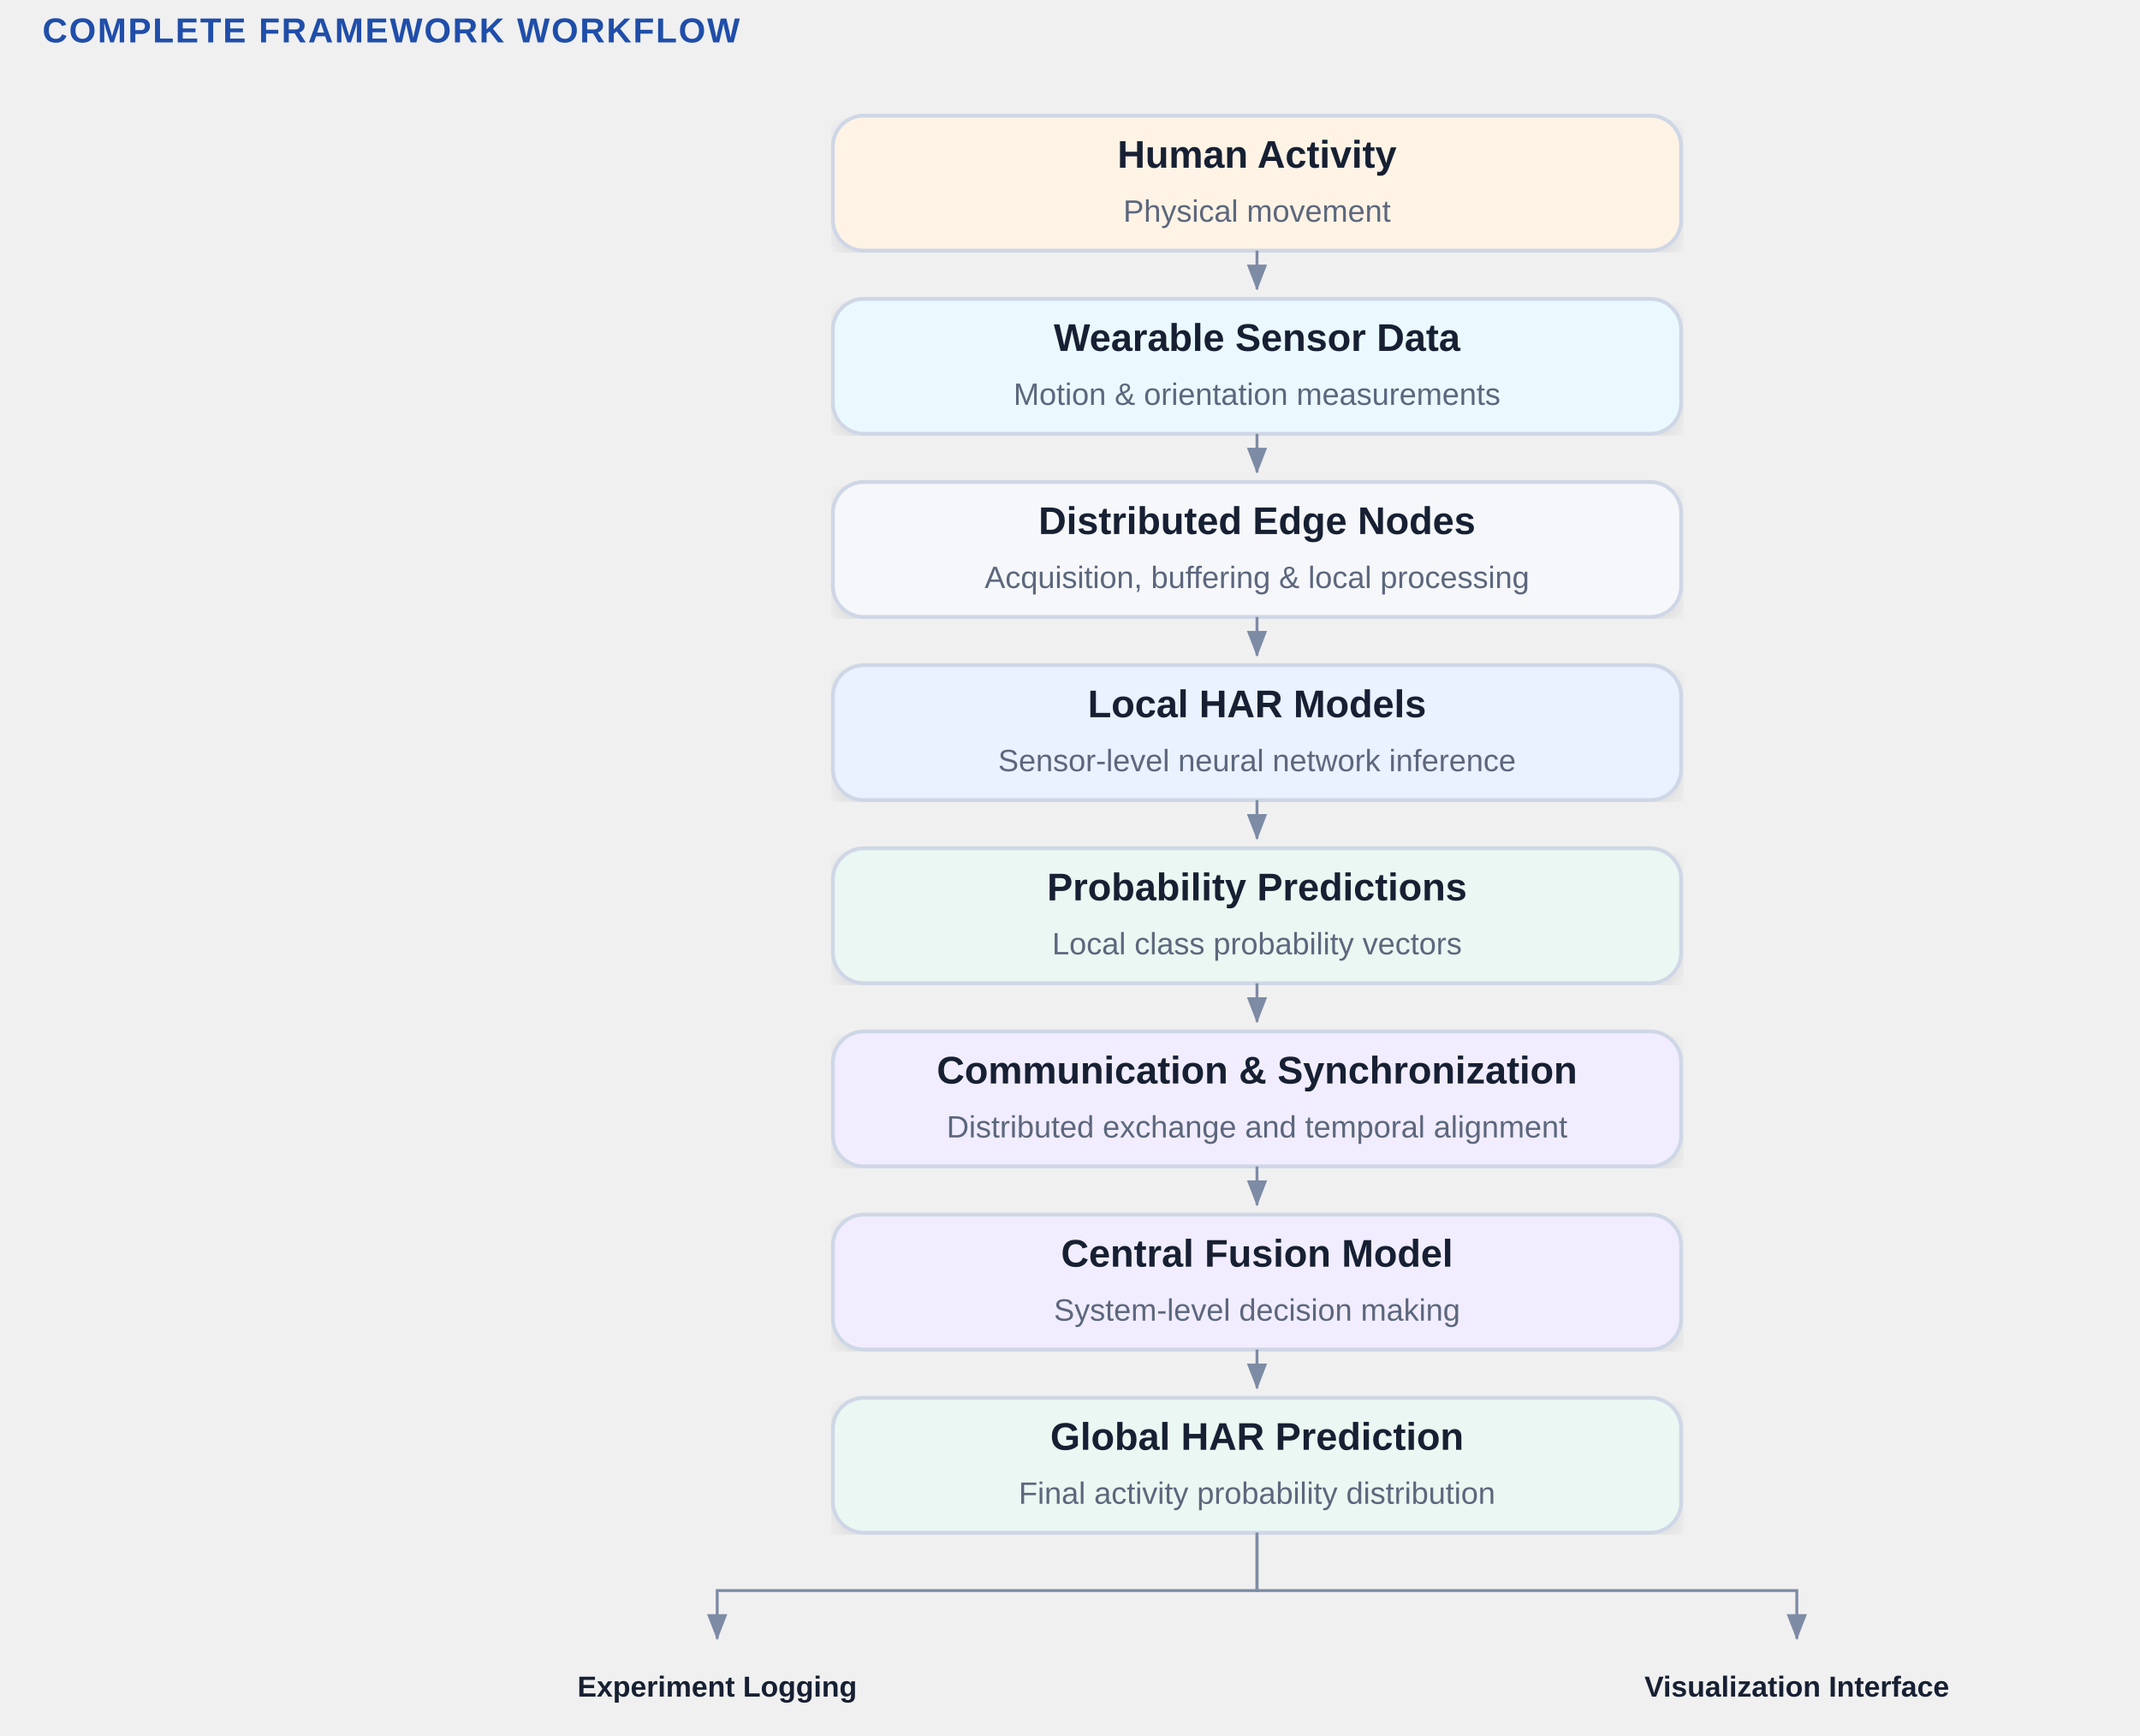
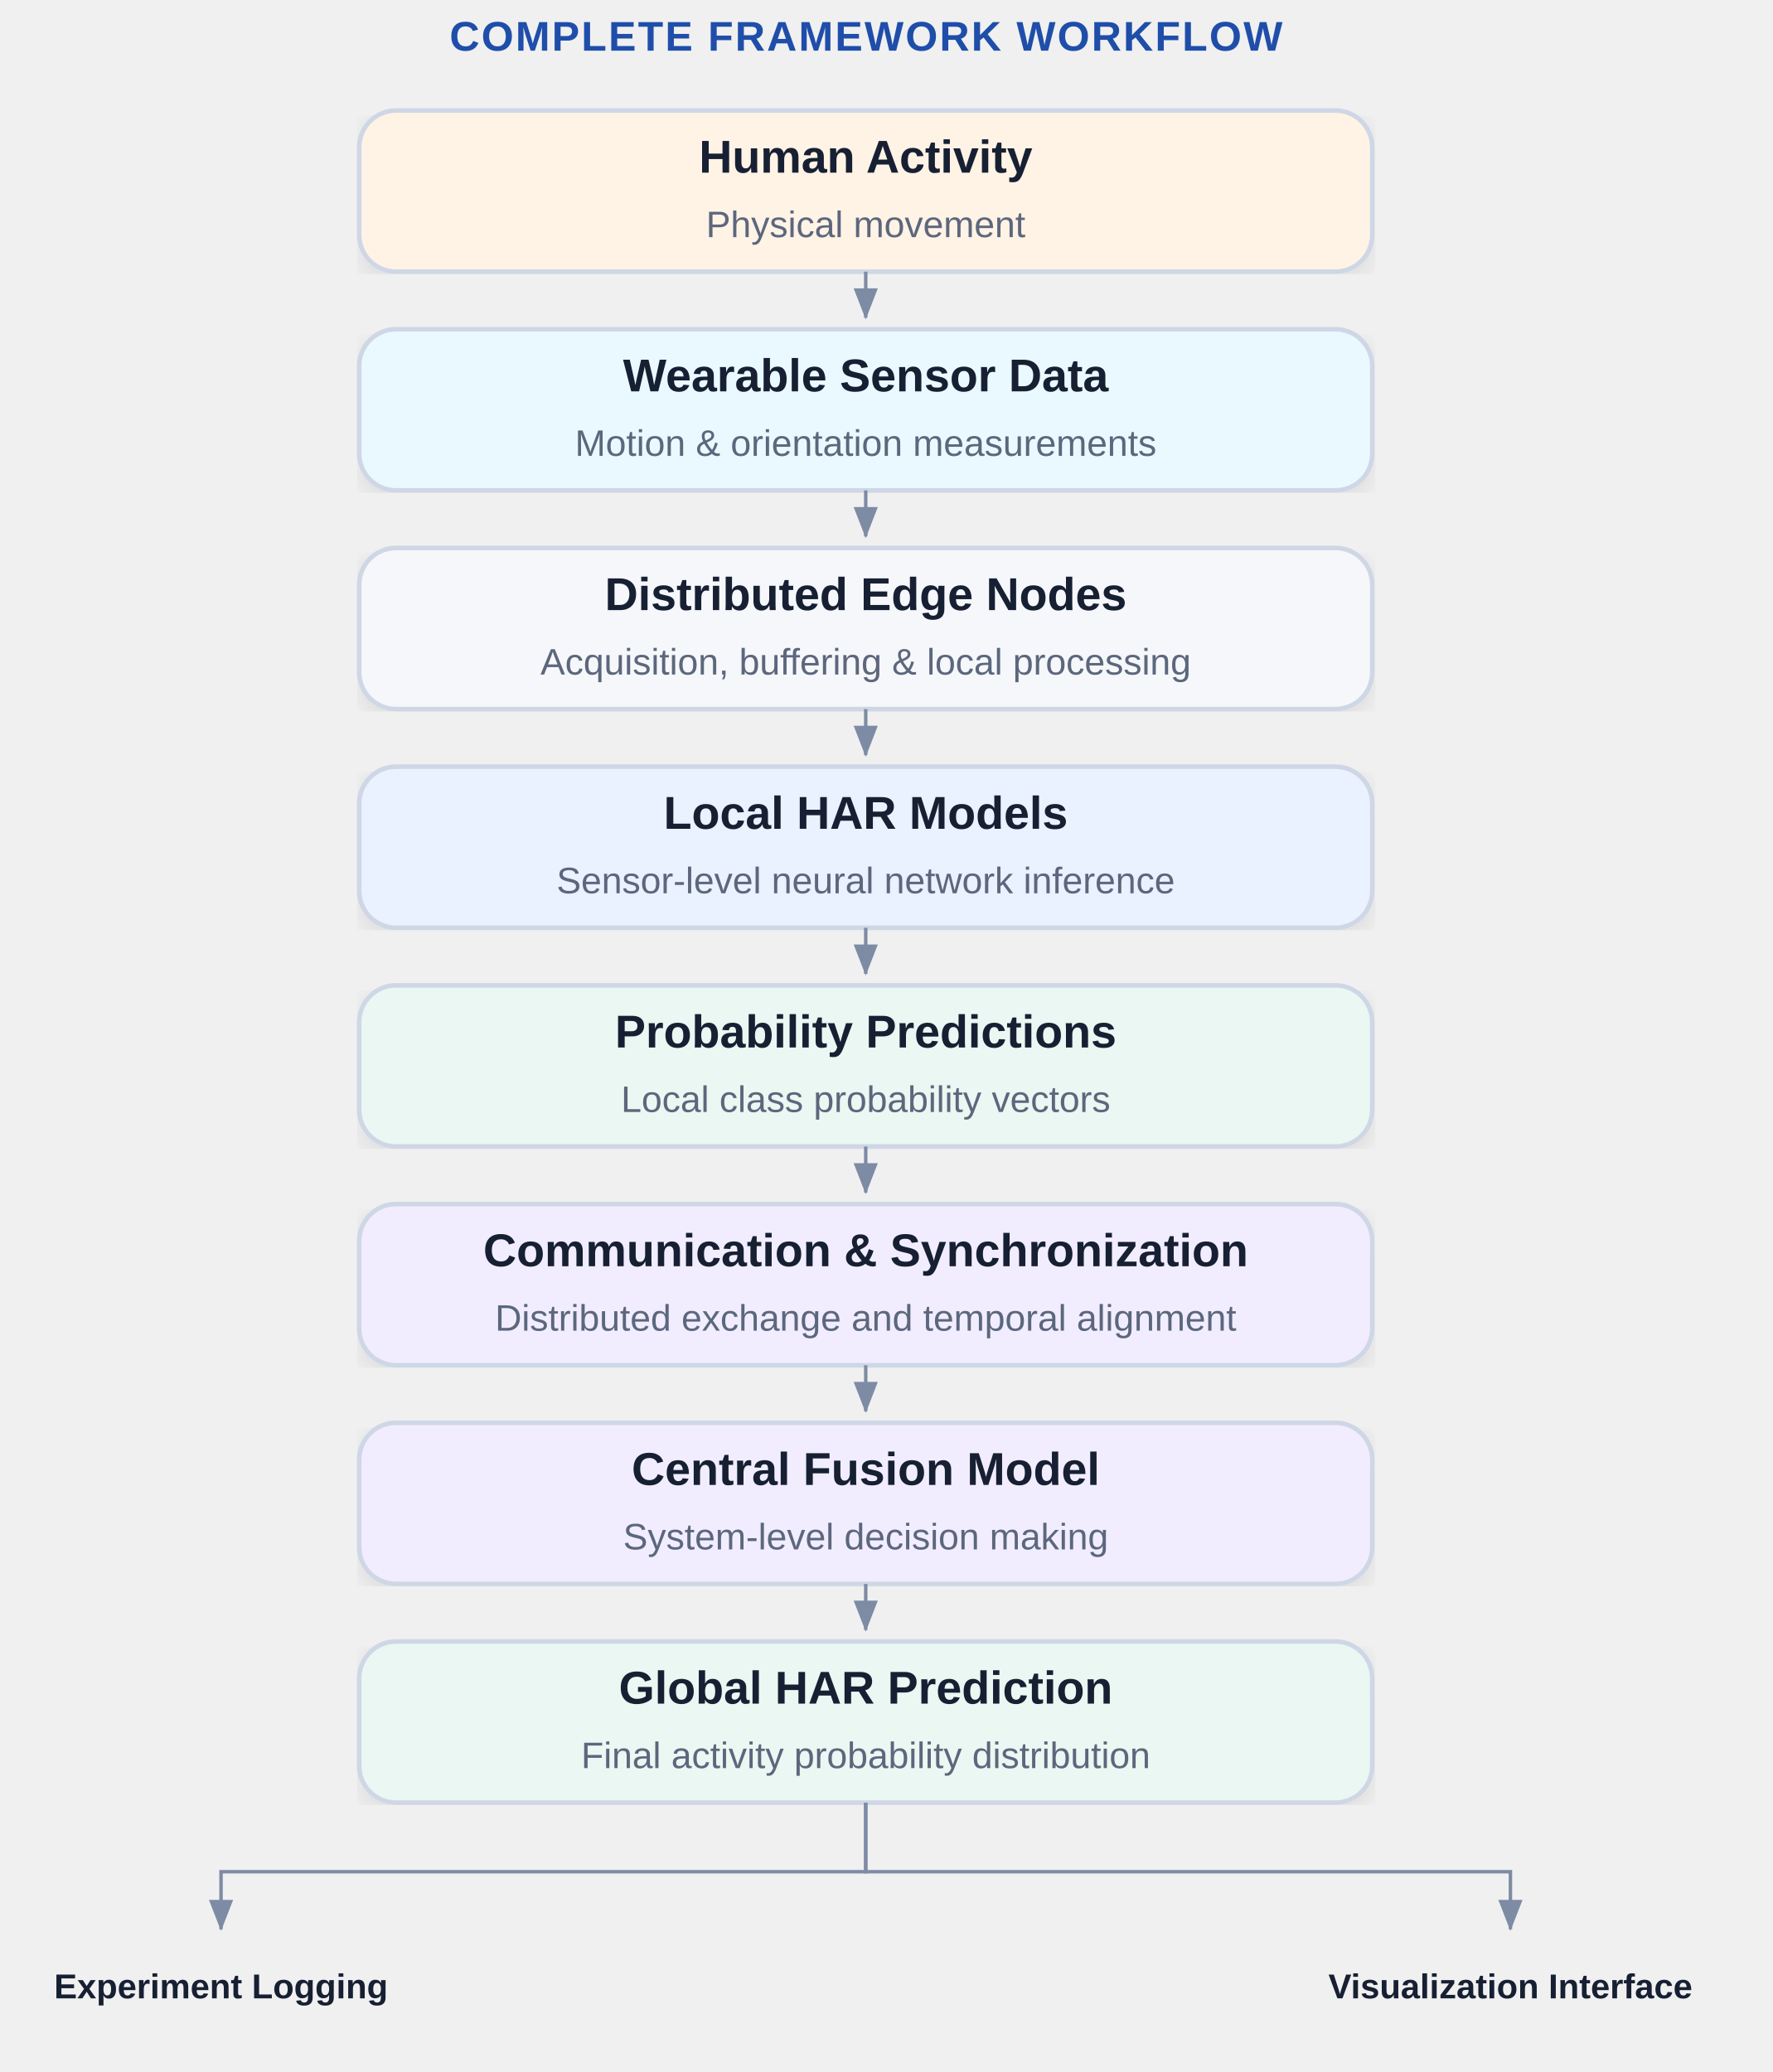
- <svg xmlns="http://www.w3.org/2000/svg" width="1110" height="900" viewBox="0 0 1110 900" version="1.1" id="svg19">
+ <svg xmlns="http://www.w3.org/2000/svg" width="770" height="900" viewBox="0 0 770 900" version="1.1" id="svg19">
  <defs id="defs1">
    <marker id="arrow" markerWidth="10" markerHeight="10" refX="8.5" refY="3.5" orient="auto" markerUnits="strokeWidth">
      <path d="M 0,0 9,3.5 0,7 Z" fill="#7d8ba5" id="path1" />
    </marker>
    <filter id="shadow" x="-0.002" y="-0.014" width="1.005" height="1.029">
      <feDropShadow dx="0" dy="3" stdDeviation="5" flood-color="#000000" flood-opacity="0.10" />
    </filter>
  </defs>
  <style id="style1">
    .title { font: 700 30px Arial, Helvetica, sans-serif; fill: #172033; }
    .section { font: 700 18px Arial, Helvetica, sans-serif; fill: #1F4EAA; letter-spacing: 0.8px; }
    .box-title { font: 700 20px Arial, Helvetica, sans-serif; fill: #172033; }
    .box-sub { font: 400 16px Arial, Helvetica, sans-serif; fill: #5C677D; }
    .small { font: 400 14px Arial, Helvetica, sans-serif; fill: #5C677D; }
    .label { font: 700 15px Arial, Helvetica, sans-serif; fill: #172033; }
    .white { font: 700 18px Arial, Helvetica, sans-serif; fill: white; }
  </style>
-   <text x="22" y="22" class="section" id="text1" style="font-style:normal;font-variant:normal;font-weight:700;font-stretch:normal;font-size:18px;line-height:normal;font-family:Arial, Helvetica, sans-serif">COMPLETE FRAMEWORK WORKFLOW</text>
-   <rect x="432" y="60" width="440" height="70" rx="16" fill="#fff3e5" stroke="#cfd7e6" stroke-width="2" filter="url(#shadow)" id="rect2" />
-   <text x="652" y="87" text-anchor="middle" class="box-title" id="text2" style="font-style:normal;font-variant:normal;font-weight:700;font-stretch:normal;font-size:20px;line-height:normal;font-family:Arial, Helvetica, sans-serif">Human Activity</text>
-   <text x="652" y="115" text-anchor="middle" class="box-sub" id="text3" style="font-style:normal;font-variant:normal;font-weight:400;font-stretch:normal;font-size:16px;line-height:normal;font-family:Arial, Helvetica, sans-serif">Physical movement</text>
-   <line x1="652" y1="130" x2="652" y2="150" stroke="#7d8ba5" stroke-width="3" marker-end="url(#arrow)" id="line3" style="stroke-width:1.5;stroke-dasharray:none" />
-   <rect x="432" y="155" width="440" height="70" rx="16" fill="#eaf9ff" stroke="#cfd7e6" stroke-width="2" filter="url(#shadow)" id="rect3" />
-   <text x="652" y="182" text-anchor="middle" class="box-title" id="text4" style="font-style:normal;font-variant:normal;font-weight:700;font-stretch:normal;font-size:20px;line-height:normal;font-family:Arial, Helvetica, sans-serif">Wearable Sensor Data</text>
-   <text x="652" y="210" text-anchor="middle" class="box-sub" id="text5" style="font-style:normal;font-variant:normal;font-weight:400;font-stretch:normal;font-size:16px;line-height:normal;font-family:Arial, Helvetica, sans-serif">Motion &amp; orientation measurements</text>
-   <line x1="652" y1="225" x2="652" y2="245" stroke="#7d8ba5" stroke-width="3" marker-end="url(#arrow)" id="line5" style="stroke-width:1.5;stroke-dasharray:none" />
-   <rect x="432" y="250" width="440" height="70" rx="16" fill="#f5f7fa" stroke="#cfd7e6" stroke-width="2" filter="url(#shadow)" id="rect5" />
-   <text x="652" y="277" text-anchor="middle" class="box-title" id="text6" style="font-style:normal;font-variant:normal;font-weight:700;font-stretch:normal;font-size:20px;line-height:normal;font-family:Arial, Helvetica, sans-serif">Distributed Edge Nodes</text>
-   <text x="652" y="305" text-anchor="middle" class="box-sub" id="text7" style="font-style:normal;font-variant:normal;font-weight:400;font-stretch:normal;font-size:16px;line-height:normal;font-family:Arial, Helvetica, sans-serif">Acquisition, buffering &amp; local processing</text>
-   <line x1="652" y1="320" x2="652" y2="340" stroke="#7d8ba5" stroke-width="3" marker-end="url(#arrow)" id="line7" style="stroke-width:1.5;stroke-dasharray:none" />
-   <rect x="432" y="345" width="440" height="70" rx="16" fill="#eaf1ff" stroke="#cfd7e6" stroke-width="2" filter="url(#shadow)" id="rect7" />
-   <text x="652" y="372" text-anchor="middle" class="box-title" id="text8" style="font-style:normal;font-variant:normal;font-weight:700;font-stretch:normal;font-size:20px;line-height:normal;font-family:Arial, Helvetica, sans-serif">Local HAR Models</text>
-   <text x="652" y="400" text-anchor="middle" class="box-sub" id="text9" style="font-style:normal;font-variant:normal;font-weight:400;font-stretch:normal;font-size:16px;line-height:normal;font-family:Arial, Helvetica, sans-serif">Sensor-level neural network inference</text>
-   <line x1="652" y1="415" x2="652" y2="435" stroke="#7d8ba5" stroke-width="3" marker-end="url(#arrow)" id="line9" style="stroke-width:1.5;stroke-dasharray:none" />
-   <rect x="432" y="440" width="440" height="70" rx="16" fill="#eaf7f2" stroke="#cfd7e6" stroke-width="2" filter="url(#shadow)" id="rect9" />
-   <text x="652" y="467" text-anchor="middle" class="box-title" id="text10" style="font-style:normal;font-variant:normal;font-weight:700;font-stretch:normal;font-size:20px;line-height:normal;font-family:Arial, Helvetica, sans-serif">Probability Predictions</text>
-   <text x="652" y="495" text-anchor="middle" class="box-sub" id="text11" style="font-style:normal;font-variant:normal;font-weight:400;font-stretch:normal;font-size:16px;line-height:normal;font-family:Arial, Helvetica, sans-serif">Local class probability vectors</text>
-   <line x1="652" y1="510" x2="652" y2="530" stroke="#7d8ba5" stroke-width="3" marker-end="url(#arrow)" id="line11" style="stroke-width:1.5;stroke-dasharray:none" />
-   <rect x="432" y="535" width="440" height="70" rx="16" fill="#f1edff" stroke="#cfd7e6" stroke-width="2" filter="url(#shadow)" id="rect11" />
-   <text x="652" y="562" text-anchor="middle" class="box-title" id="text12" style="font-style:normal;font-variant:normal;font-weight:700;font-stretch:normal;font-size:20px;line-height:normal;font-family:Arial, Helvetica, sans-serif">Communication &amp; Synchronization</text>
-   <text x="652" y="590" text-anchor="middle" class="box-sub" id="text13" style="font-style:normal;font-variant:normal;font-weight:400;font-stretch:normal;font-size:16px;line-height:normal;font-family:Arial, Helvetica, sans-serif">Distributed exchange and temporal alignment</text>
-   <line x1="652" y1="605" x2="652" y2="625" stroke="#7d8ba5" stroke-width="3" marker-end="url(#arrow)" id="line13" style="stroke-width:1.5;stroke-dasharray:none" />
-   <rect x="432" y="630" width="440" height="70" rx="16" fill="#f1edff" stroke="#cfd7e6" stroke-width="2" filter="url(#shadow)" id="rect13" />
-   <text x="652" y="657" text-anchor="middle" class="box-title" id="text14" style="font-style:normal;font-variant:normal;font-weight:700;font-stretch:normal;font-size:20px;line-height:normal;font-family:Arial, Helvetica, sans-serif">Central Fusion Model</text>
-   <text x="652" y="685" text-anchor="middle" class="box-sub" id="text15" style="font-style:normal;font-variant:normal;font-weight:400;font-stretch:normal;font-size:16px;line-height:normal;font-family:Arial, Helvetica, sans-serif">System-level decision making</text>
-   <line x1="652" y1="700" x2="652" y2="720" stroke="#7d8ba5" stroke-width="3" marker-end="url(#arrow)" id="line15" style="stroke-width:1.5;stroke-dasharray:none" />
-   <rect x="432" y="725" width="440" height="70" rx="16" fill="#eaf7f2" stroke="#cfd7e6" stroke-width="2" filter="url(#shadow)" id="rect15" />
-   <text x="652" y="752" text-anchor="middle" class="box-title" id="text16" style="font-style:normal;font-variant:normal;font-weight:700;font-stretch:normal;font-size:20px;line-height:normal;font-family:Arial, Helvetica, sans-serif">Global HAR Prediction</text>
-   <text x="652" y="780" text-anchor="middle" class="box-sub" id="text17" style="font-style:normal;font-variant:normal;font-weight:400;font-stretch:normal;font-size:16px;line-height:normal;font-family:Arial, Helvetica, sans-serif">Final activity probability distribution</text>
-   <polyline points="700,825 700,855 420,855 420,880" fill="none" stroke="#7d8ba5" stroke-width="3" marker-end="url(#arrow)" id="polyline17" style="stroke-width:1.5;stroke-dasharray:none" transform="translate(-48,-30)" />
-   <polyline points="700,825 700,855 980,855 980,880" fill="none" stroke="#7d8ba5" stroke-width="3" marker-end="url(#arrow)" id="polyline18" style="stroke-width:1.5;stroke-dasharray:none" transform="translate(-48,-30)" />
-   <text x="372" y="880" text-anchor="middle" class="label" id="text18" style="font-style:normal;font-variant:normal;font-weight:700;font-stretch:normal;font-size:15px;line-height:normal;font-family:Arial, Helvetica, sans-serif">Experiment Logging</text>
-   <text x="932" y="880" text-anchor="middle" class="label" id="text19" style="font-style:normal;font-variant:normal;font-weight:700;font-stretch:normal;font-size:15px;line-height:normal;font-family:Arial, Helvetica, sans-serif">Visualization Interface</text>
+   <text x="195.277" y="22" class="section" id="text1" style="font-style:normal;font-variant:normal;font-weight:700;font-stretch:normal;font-size:18px;line-height:normal;font-family:Arial, Helvetica, sans-serif">COMPLETE FRAMEWORK WORKFLOW</text>
+   <rect x="156" y="48" width="440" height="70" rx="16" fill="#fff3e5" stroke="#cfd7e6" stroke-width="2" filter="url(#shadow)" id="rect2" />
+   <text x="376" y="75" text-anchor="middle" class="box-title" id="text2" style="font-style:normal;font-variant:normal;font-weight:700;font-stretch:normal;font-size:20px;line-height:normal;font-family:Arial, Helvetica, sans-serif">Human Activity</text>
+   <text x="376" y="103" text-anchor="middle" class="box-sub" id="text3" style="font-style:normal;font-variant:normal;font-weight:400;font-stretch:normal;font-size:16px;line-height:normal;font-family:Arial, Helvetica, sans-serif">Physical movement</text>
+   <line x1="376" y1="118" x2="376" y2="138" stroke="#7d8ba5" stroke-width="3" marker-end="url(#arrow)" id="line3" style="stroke-width:1.5;stroke-dasharray:none" />
+   <rect x="156" y="143" width="440" height="70" rx="16" fill="#eaf9ff" stroke="#cfd7e6" stroke-width="2" filter="url(#shadow)" id="rect3" />
+   <text x="376" y="170" text-anchor="middle" class="box-title" id="text4" style="font-style:normal;font-variant:normal;font-weight:700;font-stretch:normal;font-size:20px;line-height:normal;font-family:Arial, Helvetica, sans-serif">Wearable Sensor Data</text>
+   <text x="376" y="198" text-anchor="middle" class="box-sub" id="text5" style="font-style:normal;font-variant:normal;font-weight:400;font-stretch:normal;font-size:16px;line-height:normal;font-family:Arial, Helvetica, sans-serif">Motion &amp; orientation measurements</text>
+   <line x1="376" y1="213" x2="376" y2="233" stroke="#7d8ba5" stroke-width="3" marker-end="url(#arrow)" id="line5" style="stroke-width:1.5;stroke-dasharray:none" />
+   <rect x="156" y="238" width="440" height="70" rx="16" fill="#f5f7fa" stroke="#cfd7e6" stroke-width="2" filter="url(#shadow)" id="rect5" />
+   <text x="376" y="265" text-anchor="middle" class="box-title" id="text6" style="font-style:normal;font-variant:normal;font-weight:700;font-stretch:normal;font-size:20px;line-height:normal;font-family:Arial, Helvetica, sans-serif">Distributed Edge Nodes</text>
+   <text x="376" y="293" text-anchor="middle" class="box-sub" id="text7" style="font-style:normal;font-variant:normal;font-weight:400;font-stretch:normal;font-size:16px;line-height:normal;font-family:Arial, Helvetica, sans-serif">Acquisition, buffering &amp; local processing</text>
+   <line x1="376" y1="308" x2="376" y2="328" stroke="#7d8ba5" stroke-width="3" marker-end="url(#arrow)" id="line7" style="stroke-width:1.5;stroke-dasharray:none" />
+   <rect x="156" y="333" width="440" height="70" rx="16" fill="#eaf1ff" stroke="#cfd7e6" stroke-width="2" filter="url(#shadow)" id="rect7" />
+   <text x="376" y="360" text-anchor="middle" class="box-title" id="text8" style="font-style:normal;font-variant:normal;font-weight:700;font-stretch:normal;font-size:20px;line-height:normal;font-family:Arial, Helvetica, sans-serif">Local HAR Models</text>
+   <text x="376" y="388" text-anchor="middle" class="box-sub" id="text9" style="font-style:normal;font-variant:normal;font-weight:400;font-stretch:normal;font-size:16px;line-height:normal;font-family:Arial, Helvetica, sans-serif">Sensor-level neural network inference</text>
+   <line x1="376" y1="403" x2="376" y2="423" stroke="#7d8ba5" stroke-width="3" marker-end="url(#arrow)" id="line9" style="stroke-width:1.5;stroke-dasharray:none" />
+   <rect x="156" y="428" width="440" height="70" rx="16" fill="#eaf7f2" stroke="#cfd7e6" stroke-width="2" filter="url(#shadow)" id="rect9" />
+   <text x="376" y="455" text-anchor="middle" class="box-title" id="text10" style="font-style:normal;font-variant:normal;font-weight:700;font-stretch:normal;font-size:20px;line-height:normal;font-family:Arial, Helvetica, sans-serif">Probability Predictions</text>
+   <text x="376" y="483" text-anchor="middle" class="box-sub" id="text11" style="font-style:normal;font-variant:normal;font-weight:400;font-stretch:normal;font-size:16px;line-height:normal;font-family:Arial, Helvetica, sans-serif">Local class probability vectors</text>
+   <line x1="376" y1="498" x2="376" y2="518" stroke="#7d8ba5" stroke-width="3" marker-end="url(#arrow)" id="line11" style="stroke-width:1.5;stroke-dasharray:none" />
+   <rect x="156" y="523" width="440" height="70" rx="16" fill="#f1edff" stroke="#cfd7e6" stroke-width="2" filter="url(#shadow)" id="rect11" />
+   <text x="376" y="550" text-anchor="middle" class="box-title" id="text12" style="font-style:normal;font-variant:normal;font-weight:700;font-stretch:normal;font-size:20px;line-height:normal;font-family:Arial, Helvetica, sans-serif">Communication &amp; Synchronization</text>
+   <text x="376" y="578" text-anchor="middle" class="box-sub" id="text13" style="font-style:normal;font-variant:normal;font-weight:400;font-stretch:normal;font-size:16px;line-height:normal;font-family:Arial, Helvetica, sans-serif">Distributed exchange and temporal alignment</text>
+   <line x1="376" y1="593" x2="376" y2="613" stroke="#7d8ba5" stroke-width="3" marker-end="url(#arrow)" id="line13" style="stroke-width:1.5;stroke-dasharray:none" />
+   <rect x="156" y="618" width="440" height="70" rx="16" fill="#f1edff" stroke="#cfd7e6" stroke-width="2" filter="url(#shadow)" id="rect13" />
+   <text x="376" y="645" text-anchor="middle" class="box-title" id="text14" style="font-style:normal;font-variant:normal;font-weight:700;font-stretch:normal;font-size:20px;line-height:normal;font-family:Arial, Helvetica, sans-serif">Central Fusion Model</text>
+   <text x="376" y="673" text-anchor="middle" class="box-sub" id="text15" style="font-style:normal;font-variant:normal;font-weight:400;font-stretch:normal;font-size:16px;line-height:normal;font-family:Arial, Helvetica, sans-serif">System-level decision making</text>
+   <line x1="376" y1="688" x2="376" y2="708" stroke="#7d8ba5" stroke-width="3" marker-end="url(#arrow)" id="line15" style="stroke-width:1.5;stroke-dasharray:none" />
+   <rect x="156" y="713" width="440" height="70" rx="16" fill="#eaf7f2" stroke="#cfd7e6" stroke-width="2" filter="url(#shadow)" id="rect15" />
+   <text x="376" y="740" text-anchor="middle" class="box-title" id="text16" style="font-style:normal;font-variant:normal;font-weight:700;font-stretch:normal;font-size:20px;line-height:normal;font-family:Arial, Helvetica, sans-serif">Global HAR Prediction</text>
+   <text x="376" y="768" text-anchor="middle" class="box-sub" id="text17" style="font-style:normal;font-variant:normal;font-weight:400;font-stretch:normal;font-size:16px;line-height:normal;font-family:Arial, Helvetica, sans-serif">Final activity probability distribution</text>
+   <polyline points="700,825 700,855 420,855 420,880" fill="none" stroke="#7d8ba5" stroke-width="3" marker-end="url(#arrow)" id="polyline17" style="stroke-width:1.5;stroke-dasharray:none" transform="translate(-324,-42)" />
+   <polyline points="700,825 700,855 980,855 980,880" fill="none" stroke="#7d8ba5" stroke-width="3" marker-end="url(#arrow)" id="polyline18" style="stroke-width:1.5;stroke-dasharray:none" transform="translate(-324,-42)" />
+   <text x="96" y="868" text-anchor="middle" class="label" id="text18" style="font-style:normal;font-variant:normal;font-weight:700;font-stretch:normal;font-size:15px;line-height:normal;font-family:Arial, Helvetica, sans-serif">Experiment Logging</text>
+   <text x="656" y="868" text-anchor="middle" class="label" id="text19" style="font-style:normal;font-variant:normal;font-weight:700;font-stretch:normal;font-size:15px;line-height:normal;font-family:Arial, Helvetica, sans-serif">Visualization Interface</text>
</svg>
